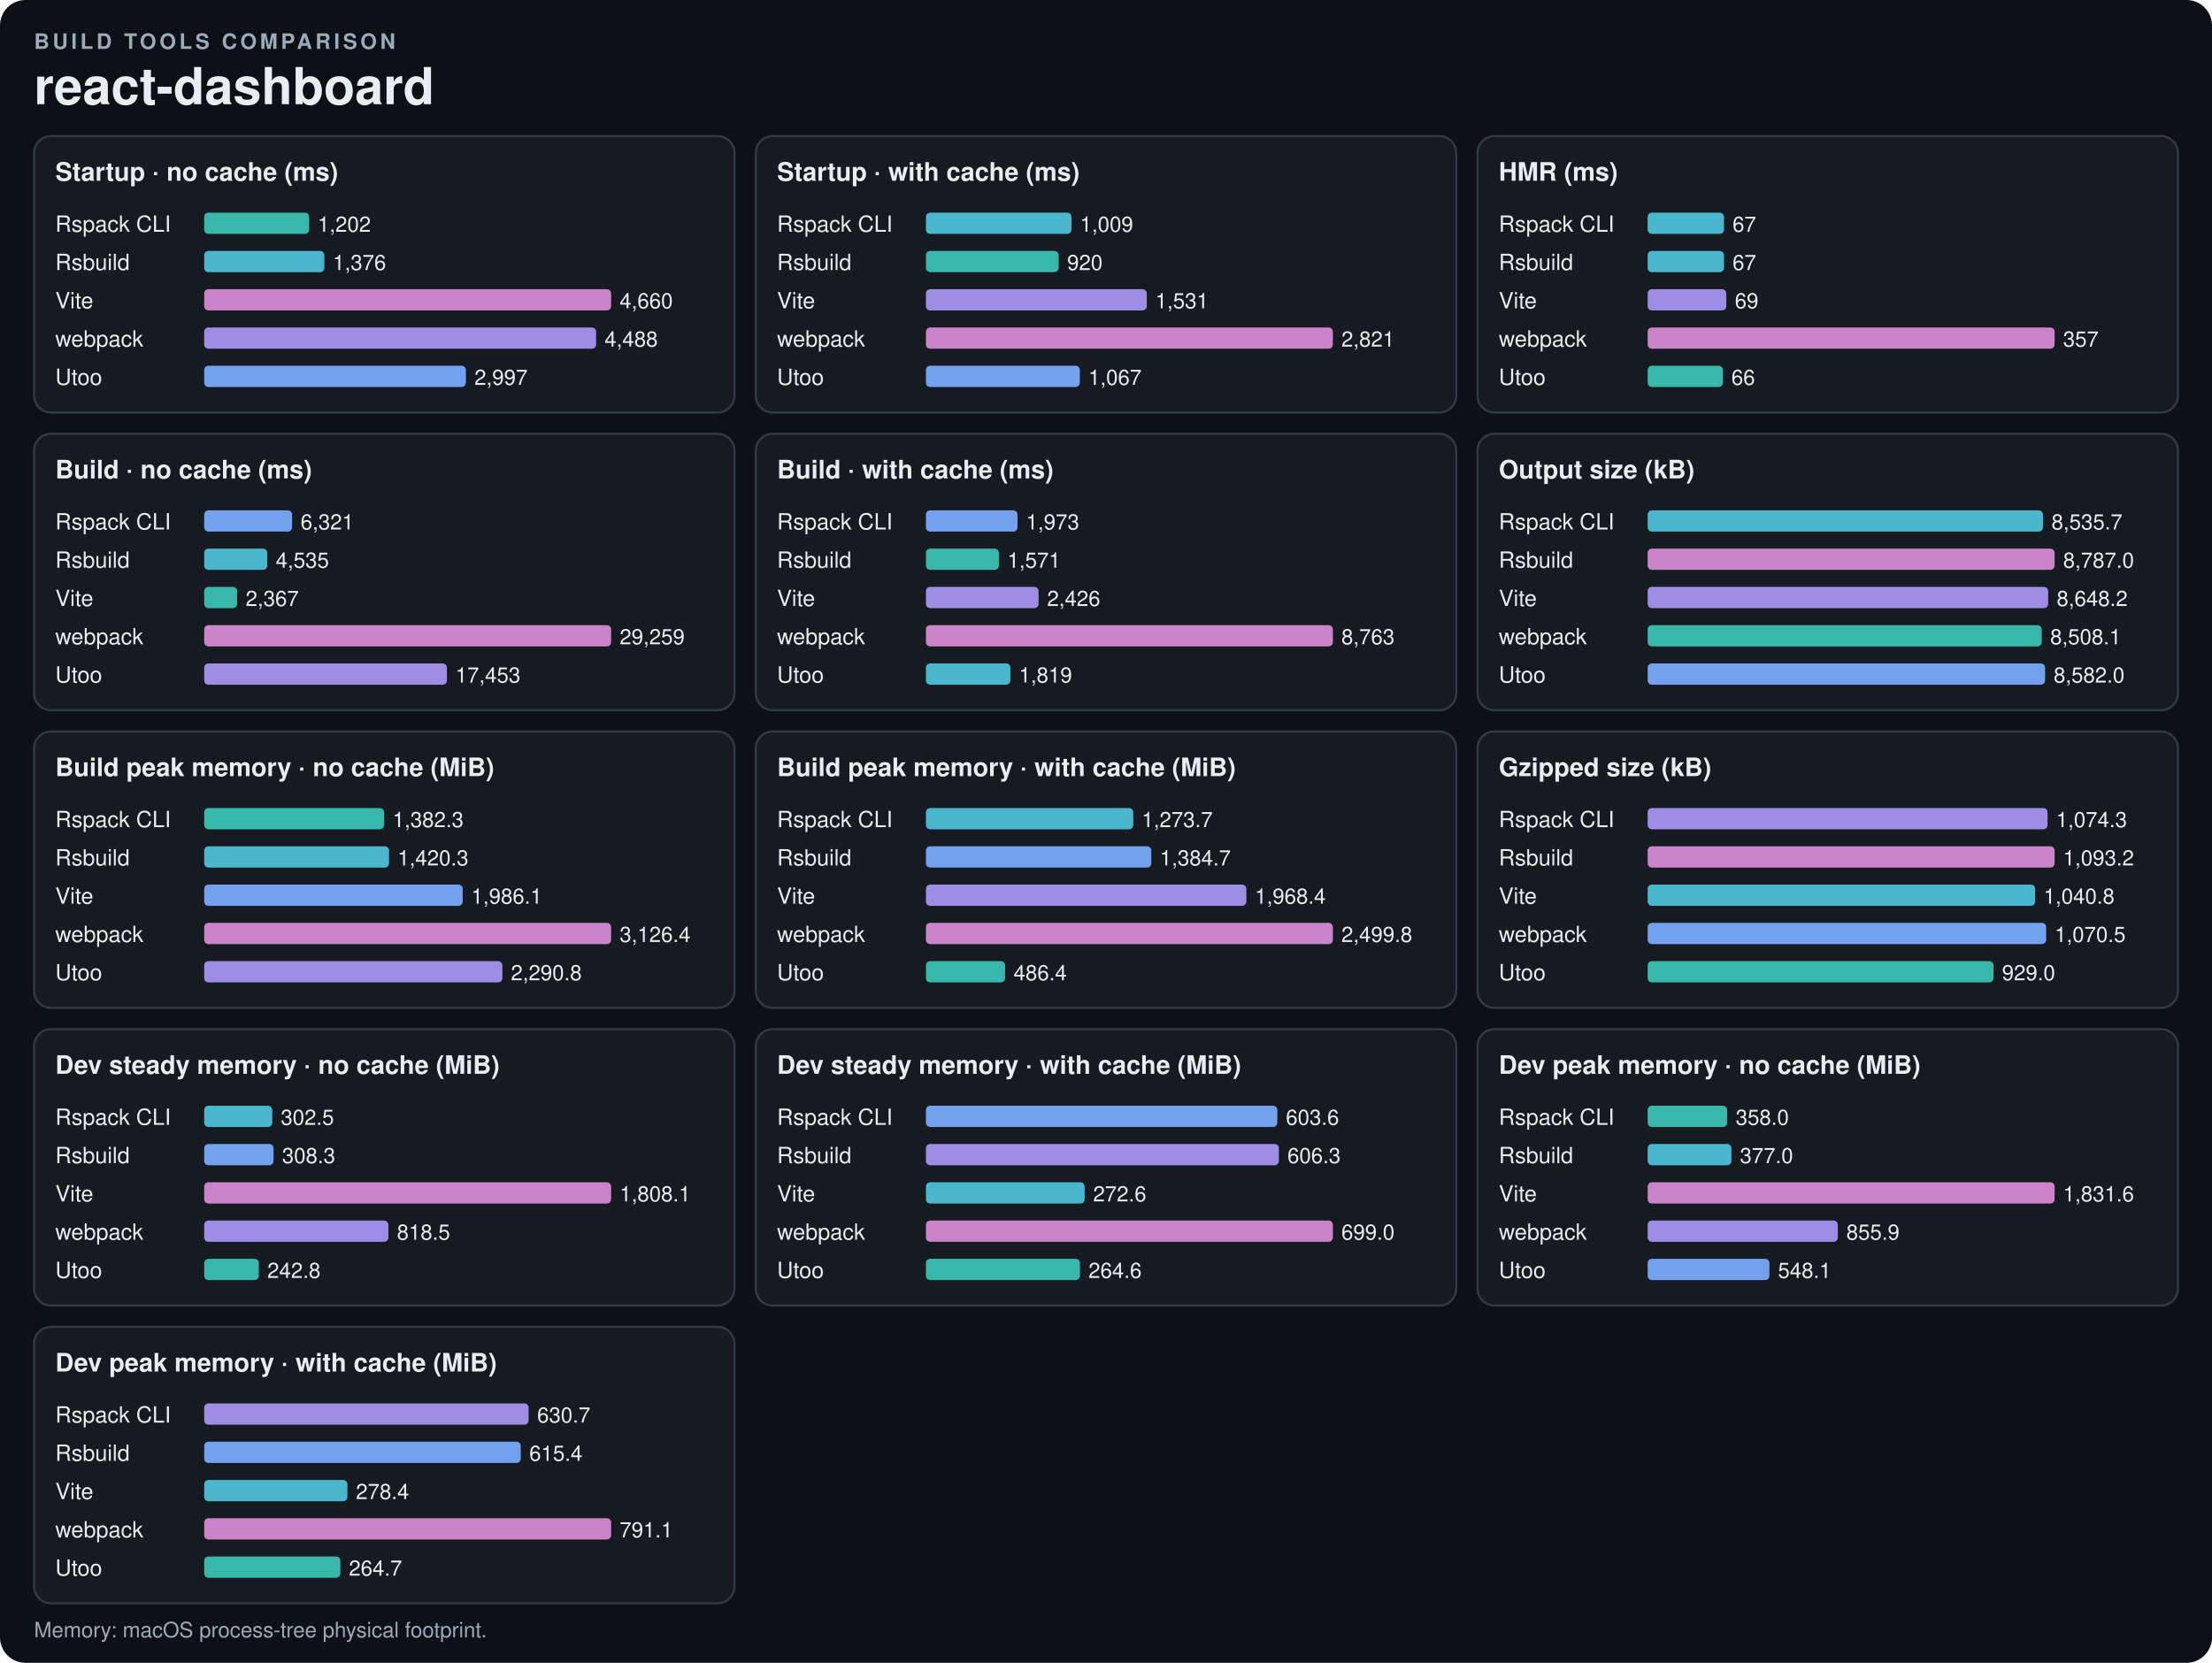
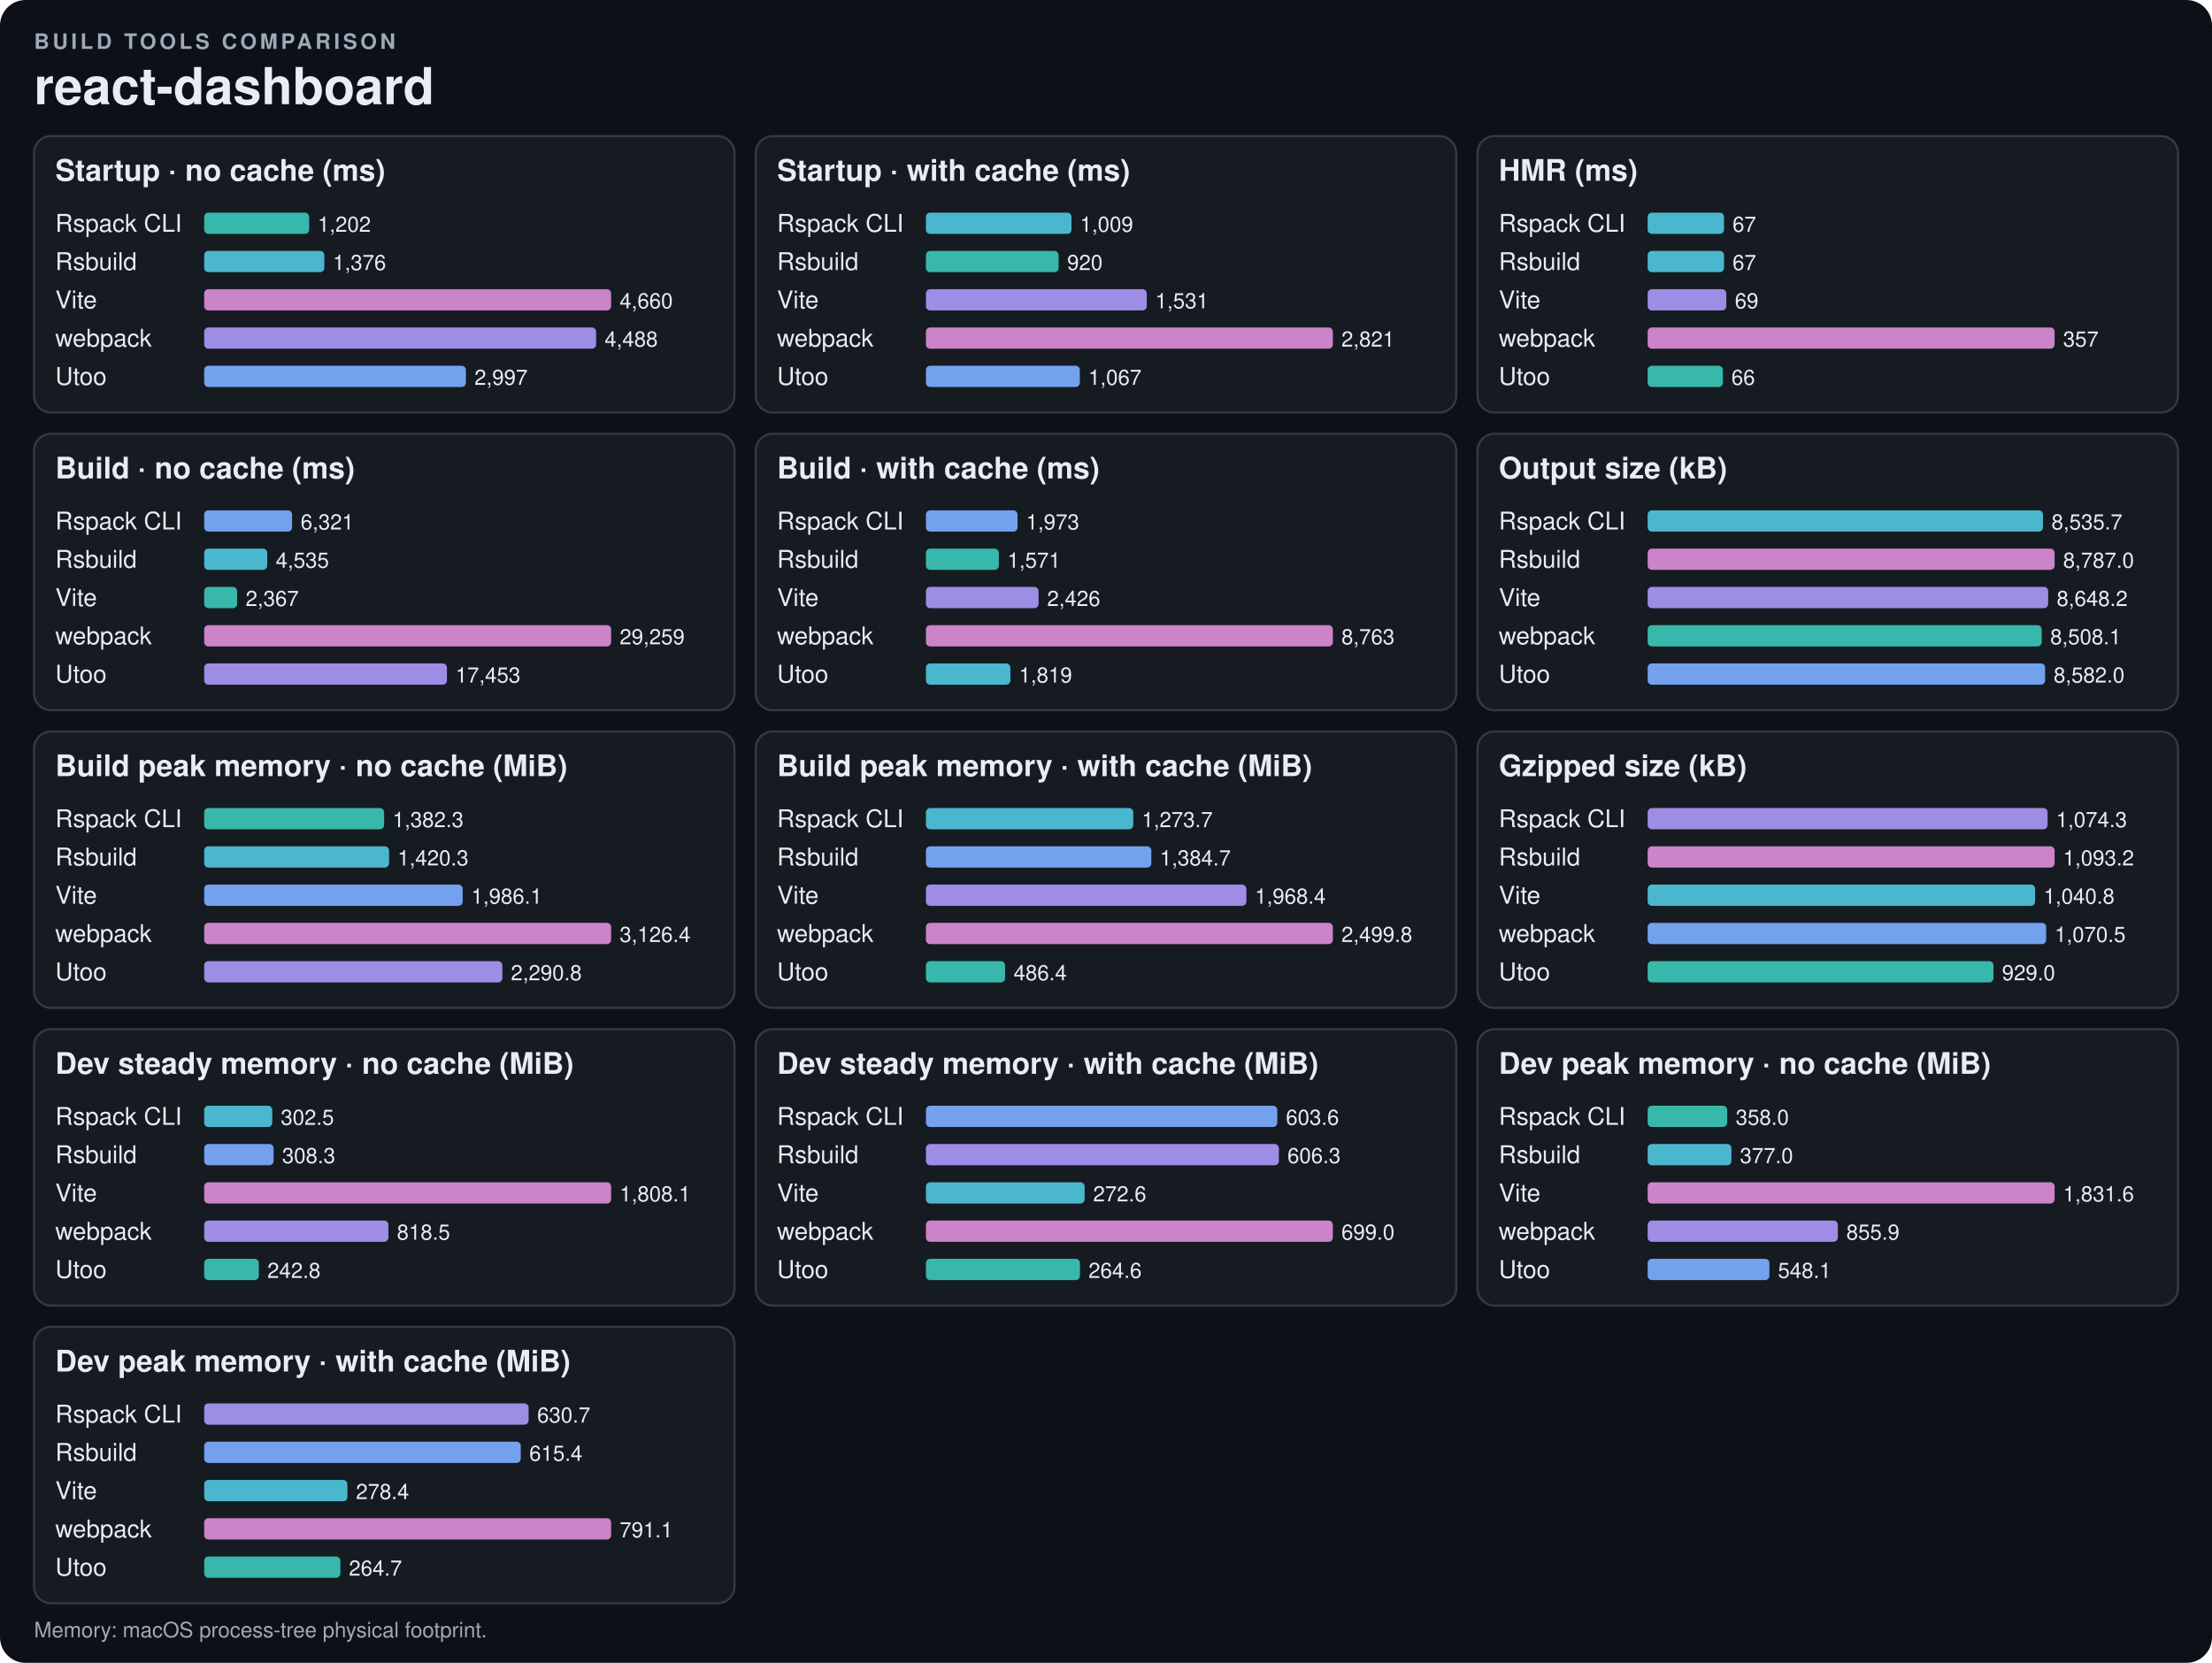
<svg xmlns="http://www.w3.org/2000/svg" width="1040" height="782" viewBox="0 0 1040 782" role="img" aria-labelledby="title description">
  <g font-family="-apple-system, BlinkMacSystemFont, 'Segoe UI', Helvetica, Arial, sans-serif" style="font-variant-numeric:tabular-nums">
    <rect width="1040" height="782" rx="12" fill="#0d1117" />
    <text x="16" y="23" font-size="10" fill="#9daab9" font-weight="700" letter-spacing="1.5">BUILD TOOLS COMPARISON</text>
    <text x="16" y="49" font-size="24" fill="#e6edf3" font-weight="700">react-dashboard</text>
    <g class="chart" data-metric="Startup (no cache)" data-table="Development metrics" data-scale="4660">
      <rect x="16" y="64" width="329.333" height="130" rx="8" fill="#161b22" stroke="#303b49" />
-       <text x="26" y="85" font-size="12" fill="#e6edf3" font-weight="650">Startup · no cache (ms)</text>
-       <text x="26" y="109" font-size="10.5" fill="#e6edf3">Rspack CLI</text>
+       <text x="26" y="85" font-size="14" fill="#e6edf3" font-weight="650">Startup · no cache (ms)</text>
+       <text x="26" y="109" font-size="11.5" fill="#e6edf3">Rspack CLI</text>
      <rect class="bar" data-rank="1" x="96" y="100" width="49.353" height="10" rx="2" fill="#37b8aa" />
      <text x="149.353" y="109" font-size="10" fill="#e6edf3">1,202</text>
-       <text x="26" y="127" font-size="10.5" fill="#e6edf3">Rsbuild</text>
+       <text x="26" y="127" font-size="11.5" fill="#e6edf3">Rsbuild</text>
      <rect class="bar" data-rank="2" x="96" y="118" width="56.497" height="10" rx="2" fill="#4bb7ce" />
      <text x="156.497" y="127" font-size="10" fill="#e6edf3">1,376</text>
-       <text x="26" y="145" font-size="10.5" fill="#e6edf3">Vite</text>
+       <text x="26" y="145" font-size="11.5" fill="#e6edf3">Vite</text>
      <rect class="bar" data-rank="5" x="96" y="136" width="191.333" height="10" rx="2" fill="#cb83c9" />
      <text x="291.333" y="145" font-size="10" fill="#e6edf3">4,660</text>
-       <text x="26" y="163" font-size="10.5" fill="#e6edf3">webpack</text>
+       <text x="26" y="163" font-size="11.5" fill="#e6edf3">webpack</text>
      <rect class="bar" data-rank="4" x="96" y="154" width="184.271" height="10" rx="2" fill="#9d8de5" />
      <text x="284.271" y="163" font-size="10" fill="#e6edf3">4,488</text>
-       <text x="26" y="181" font-size="10.5" fill="#e6edf3">Utoo</text>
+       <text x="26" y="181" font-size="11.5" fill="#e6edf3">Utoo</text>
      <rect class="bar" data-rank="3" x="96" y="172" width="123.053" height="10" rx="2" fill="#73a1ed" />
      <text x="223.053" y="181" font-size="10" fill="#e6edf3">2,997</text>
    </g>
    <g class="chart" data-metric="Startup (with cache)" data-table="Development metrics" data-scale="2821">
      <rect x="355.333" y="64" width="329.333" height="130" rx="8" fill="#161b22" stroke="#303b49" />
-       <text x="365.333" y="85" font-size="12" fill="#e6edf3" font-weight="650">Startup · with cache (ms)</text>
-       <text x="365.333" y="109" font-size="10.5" fill="#e6edf3">Rspack CLI</text>
+       <text x="365.333" y="85" font-size="14" fill="#e6edf3" font-weight="650">Startup · with cache (ms)</text>
+       <text x="365.333" y="109" font-size="11.5" fill="#e6edf3">Rspack CLI</text>
      <rect class="bar" data-rank="2" x="435.333" y="100" width="68.435" height="10" rx="2" fill="#4bb7ce" />
      <text x="507.768" y="109" font-size="10" fill="#e6edf3">1,009</text>
-       <text x="365.333" y="127" font-size="10.5" fill="#e6edf3">Rsbuild</text>
+       <text x="365.333" y="127" font-size="11.5" fill="#e6edf3">Rsbuild</text>
      <rect class="bar" data-rank="1" x="435.333" y="118" width="62.399" height="10" rx="2" fill="#37b8aa" />
      <text x="501.732" y="127" font-size="10" fill="#e6edf3">920</text>
-       <text x="365.333" y="145" font-size="10.5" fill="#e6edf3">Vite</text>
+       <text x="365.333" y="145" font-size="11.5" fill="#e6edf3">Vite</text>
      <rect class="bar" data-rank="4" x="435.333" y="136" width="103.840" height="10" rx="2" fill="#9d8de5" />
      <text x="543.173" y="145" font-size="10" fill="#e6edf3">1,531</text>
-       <text x="365.333" y="163" font-size="10.5" fill="#e6edf3">webpack</text>
+       <text x="365.333" y="163" font-size="11.5" fill="#e6edf3">webpack</text>
      <rect class="bar" data-rank="5" x="435.333" y="154" width="191.333" height="10" rx="2" fill="#cb83c9" />
      <text x="630.667" y="163" font-size="10" fill="#e6edf3">2,821</text>
-       <text x="365.333" y="181" font-size="10.5" fill="#e6edf3">Utoo</text>
+       <text x="365.333" y="181" font-size="11.5" fill="#e6edf3">Utoo</text>
      <rect class="bar" data-rank="3" x="435.333" y="172" width="72.369" height="10" rx="2" fill="#73a1ed" />
      <text x="511.702" y="181" font-size="10" fill="#e6edf3">1,067</text>
    </g>
    <g class="chart" data-metric="HMR" data-table="Development metrics" data-scale="357">
      <rect x="694.667" y="64" width="329.333" height="130" rx="8" fill="#161b22" stroke="#303b49" />
-       <text x="704.667" y="85" font-size="12" fill="#e6edf3" font-weight="650">HMR (ms)</text>
-       <text x="704.667" y="109" font-size="10.5" fill="#e6edf3">Rspack CLI</text>
+       <text x="704.667" y="85" font-size="14" fill="#e6edf3" font-weight="650">HMR (ms)</text>
+       <text x="704.667" y="109" font-size="11.5" fill="#e6edf3">Rspack CLI</text>
      <rect class="bar" data-rank="2" x="774.667" y="100" width="35.908" height="10" rx="2" fill="#4bb7ce" />
      <text x="814.575" y="109" font-size="10" fill="#e6edf3">67</text>
-       <text x="704.667" y="127" font-size="10.5" fill="#e6edf3">Rsbuild</text>
+       <text x="704.667" y="127" font-size="11.5" fill="#e6edf3">Rsbuild</text>
      <rect class="bar" data-rank="2" x="774.667" y="118" width="35.908" height="10" rx="2" fill="#4bb7ce" />
      <text x="814.575" y="127" font-size="10" fill="#e6edf3">67</text>
-       <text x="704.667" y="145" font-size="10.5" fill="#e6edf3">Vite</text>
+       <text x="704.667" y="145" font-size="11.5" fill="#e6edf3">Vite</text>
      <rect class="bar" data-rank="4" x="774.667" y="136" width="36.980" height="10" rx="2" fill="#9d8de5" />
      <text x="815.647" y="145" font-size="10" fill="#e6edf3">69</text>
-       <text x="704.667" y="163" font-size="10.5" fill="#e6edf3">webpack</text>
+       <text x="704.667" y="163" font-size="11.5" fill="#e6edf3">webpack</text>
      <rect class="bar" data-rank="5" x="774.667" y="154" width="191.333" height="10" rx="2" fill="#cb83c9" />
      <text x="970" y="163" font-size="10" fill="#e6edf3">357</text>
-       <text x="704.667" y="181" font-size="10.5" fill="#e6edf3">Utoo</text>
+       <text x="704.667" y="181" font-size="11.5" fill="#e6edf3">Utoo</text>
      <rect class="bar" data-rank="1" x="774.667" y="172" width="35.373" height="10" rx="2" fill="#37b8aa" />
      <text x="814.039" y="181" font-size="10" fill="#e6edf3">66</text>
    </g>
    <g class="chart" data-metric="Build (no cache)" data-table="Build metrics" data-scale="29259">
      <rect x="16" y="204" width="329.333" height="130" rx="8" fill="#161b22" stroke="#303b49" />
-       <text x="26" y="225" font-size="12" fill="#e6edf3" font-weight="650">Build · no cache (ms)</text>
-       <text x="26" y="249" font-size="10.5" fill="#e6edf3">Rspack CLI</text>
+       <text x="26" y="225" font-size="14" fill="#e6edf3" font-weight="650">Build · no cache (ms)</text>
+       <text x="26" y="249" font-size="11.5" fill="#e6edf3">Rspack CLI</text>
      <rect class="bar" data-rank="3" x="96" y="240" width="41.335" height="10" rx="2" fill="#73a1ed" />
      <text x="141.335" y="249" font-size="10" fill="#e6edf3">6,321</text>
-       <text x="26" y="267" font-size="10.5" fill="#e6edf3">Rsbuild</text>
+       <text x="26" y="267" font-size="11.5" fill="#e6edf3">Rsbuild</text>
      <rect class="bar" data-rank="2" x="96" y="258" width="29.656" height="10" rx="2" fill="#4bb7ce" />
      <text x="129.656" y="267" font-size="10" fill="#e6edf3">4,535</text>
-       <text x="26" y="285" font-size="10.5" fill="#e6edf3">Vite</text>
+       <text x="26" y="285" font-size="11.5" fill="#e6edf3">Vite</text>
      <rect class="bar" data-rank="1" x="96" y="276" width="15.479" height="10" rx="2" fill="#37b8aa" />
      <text x="115.479" y="285" font-size="10" fill="#e6edf3">2,367</text>
-       <text x="26" y="303" font-size="10.5" fill="#e6edf3">webpack</text>
+       <text x="26" y="303" font-size="11.5" fill="#e6edf3">webpack</text>
      <rect class="bar" data-rank="5" x="96" y="294" width="191.333" height="10" rx="2" fill="#cb83c9" />
      <text x="291.333" y="303" font-size="10" fill="#e6edf3">29,259</text>
-       <text x="26" y="321" font-size="10.5" fill="#e6edf3">Utoo</text>
+       <text x="26" y="321" font-size="11.5" fill="#e6edf3">Utoo</text>
      <rect class="bar" data-rank="4" x="96" y="312" width="114.130" height="10" rx="2" fill="#9d8de5" />
      <text x="214.13" y="321" font-size="10" fill="#e6edf3">17,453</text>
    </g>
    <g class="chart" data-metric="Build (with cache)" data-table="Build metrics" data-scale="8763">
      <rect x="355.333" y="204" width="329.333" height="130" rx="8" fill="#161b22" stroke="#303b49" />
-       <text x="365.333" y="225" font-size="12" fill="#e6edf3" font-weight="650">Build · with cache (ms)</text>
-       <text x="365.333" y="249" font-size="10.5" fill="#e6edf3">Rspack CLI</text>
+       <text x="365.333" y="225" font-size="14" fill="#e6edf3" font-weight="650">Build · with cache (ms)</text>
+       <text x="365.333" y="249" font-size="11.5" fill="#e6edf3">Rspack CLI</text>
      <rect class="bar" data-rank="3" x="435.333" y="240" width="43.079" height="10" rx="2" fill="#73a1ed" />
      <text x="482.412" y="249" font-size="10" fill="#e6edf3">1,973</text>
-       <text x="365.333" y="267" font-size="10.5" fill="#e6edf3">Rsbuild</text>
+       <text x="365.333" y="267" font-size="11.5" fill="#e6edf3">Rsbuild</text>
      <rect class="bar" data-rank="1" x="435.333" y="258" width="34.302" height="10" rx="2" fill="#37b8aa" />
      <text x="473.635" y="267" font-size="10" fill="#e6edf3">1,571</text>
-       <text x="365.333" y="285" font-size="10.5" fill="#e6edf3">Vite</text>
+       <text x="365.333" y="285" font-size="11.5" fill="#e6edf3">Vite</text>
      <rect class="bar" data-rank="4" x="435.333" y="276" width="52.970" height="10" rx="2" fill="#9d8de5" />
      <text x="492.303" y="285" font-size="10" fill="#e6edf3">2,426</text>
-       <text x="365.333" y="303" font-size="10.5" fill="#e6edf3">webpack</text>
+       <text x="365.333" y="303" font-size="11.5" fill="#e6edf3">webpack</text>
      <rect class="bar" data-rank="5" x="435.333" y="294" width="191.333" height="10" rx="2" fill="#cb83c9" />
      <text x="630.667" y="303" font-size="10" fill="#e6edf3">8,763</text>
-       <text x="365.333" y="321" font-size="10.5" fill="#e6edf3">Utoo</text>
+       <text x="365.333" y="321" font-size="11.5" fill="#e6edf3">Utoo</text>
      <rect class="bar" data-rank="2" x="435.333" y="312" width="39.716" height="10" rx="2" fill="#4bb7ce" />
      <text x="479.05" y="321" font-size="10" fill="#e6edf3">1,819</text>
    </g>
    <g class="chart" data-metric="Output size" data-table="Build metrics" data-scale="8787">
      <rect x="694.667" y="204" width="329.333" height="130" rx="8" fill="#161b22" stroke="#303b49" />
-       <text x="704.667" y="225" font-size="12" fill="#e6edf3" font-weight="650">Output size (kB)</text>
-       <text x="704.667" y="249" font-size="10.5" fill="#e6edf3">Rspack CLI</text>
+       <text x="704.667" y="225" font-size="14" fill="#e6edf3" font-weight="650">Output size (kB)</text>
+       <text x="704.667" y="249" font-size="11.5" fill="#e6edf3">Rspack CLI</text>
      <rect class="bar" data-rank="2" x="774.667" y="240" width="185.861" height="10" rx="2" fill="#4bb7ce" />
      <text x="964.528" y="249" font-size="10" fill="#e6edf3">8,535.7</text>
-       <text x="704.667" y="267" font-size="10.5" fill="#e6edf3">Rsbuild</text>
+       <text x="704.667" y="267" font-size="11.5" fill="#e6edf3">Rsbuild</text>
      <rect class="bar" data-rank="5" x="774.667" y="258" width="191.333" height="10" rx="2" fill="#cb83c9" />
      <text x="970" y="267" font-size="10" fill="#e6edf3">8,787.0</text>
-       <text x="704.667" y="285" font-size="10.5" fill="#e6edf3">Vite</text>
+       <text x="704.667" y="285" font-size="11.5" fill="#e6edf3">Vite</text>
      <rect class="bar" data-rank="4" x="774.667" y="276" width="188.311" height="10" rx="2" fill="#9d8de5" />
      <text x="966.978" y="285" font-size="10" fill="#e6edf3">8,648.2</text>
-       <text x="704.667" y="303" font-size="10.5" fill="#e6edf3">webpack</text>
+       <text x="704.667" y="303" font-size="11.5" fill="#e6edf3">webpack</text>
      <rect class="bar" data-rank="1" x="774.667" y="294" width="185.260" height="10" rx="2" fill="#37b8aa" />
      <text x="963.927" y="303" font-size="10" fill="#e6edf3">8,508.1</text>
-       <text x="704.667" y="321" font-size="10.5" fill="#e6edf3">Utoo</text>
+       <text x="704.667" y="321" font-size="11.5" fill="#e6edf3">Utoo</text>
      <rect class="bar" data-rank="3" x="774.667" y="312" width="186.870" height="10" rx="2" fill="#73a1ed" />
      <text x="965.536" y="321" font-size="10" fill="#e6edf3">8,582.0</text>
    </g>
    <g class="chart" data-metric="Peak (no cache)" data-table="Build memory (MiB)" data-scale="3126.4">
      <rect x="16" y="344" width="329.333" height="130" rx="8" fill="#161b22" stroke="#303b49" />
-       <text x="26" y="365" font-size="12" fill="#e6edf3" font-weight="650">Build peak memory · no cache (MiB)</text>
-       <text x="26" y="389" font-size="10.5" fill="#e6edf3">Rspack CLI</text>
+       <text x="26" y="365" font-size="14" fill="#e6edf3" font-weight="650">Build peak memory · no cache (MiB)</text>
+       <text x="26" y="389" font-size="11.5" fill="#e6edf3">Rspack CLI</text>
      <rect class="bar" data-rank="1" x="96" y="380" width="84.596" height="10" rx="2" fill="#37b8aa" />
      <text x="184.596" y="389" font-size="10" fill="#e6edf3">1,382.3</text>
-       <text x="26" y="407" font-size="10.5" fill="#e6edf3">Rsbuild</text>
+       <text x="26" y="407" font-size="11.5" fill="#e6edf3">Rsbuild</text>
      <rect class="bar" data-rank="2" x="96" y="398" width="86.921" height="10" rx="2" fill="#4bb7ce" />
      <text x="186.921" y="407" font-size="10" fill="#e6edf3">1,420.3</text>
-       <text x="26" y="425" font-size="10.5" fill="#e6edf3">Vite</text>
+       <text x="26" y="425" font-size="11.5" fill="#e6edf3">Vite</text>
      <rect class="bar" data-rank="3" x="96" y="416" width="121.548" height="10" rx="2" fill="#73a1ed" />
      <text x="221.548" y="425" font-size="10" fill="#e6edf3">1,986.1</text>
-       <text x="26" y="443" font-size="10.5" fill="#e6edf3">webpack</text>
+       <text x="26" y="443" font-size="11.5" fill="#e6edf3">webpack</text>
      <rect class="bar" data-rank="5" x="96" y="434" width="191.333" height="10" rx="2" fill="#cb83c9" />
      <text x="291.333" y="443" font-size="10" fill="#e6edf3">3,126.4</text>
-       <text x="26" y="461" font-size="10.5" fill="#e6edf3">Utoo</text>
+       <text x="26" y="461" font-size="11.5" fill="#e6edf3">Utoo</text>
      <rect class="bar" data-rank="4" x="96" y="452" width="140.195" height="10" rx="2" fill="#9d8de5" />
      <text x="240.195" y="461" font-size="10" fill="#e6edf3">2,290.8</text>
    </g>
    <g class="chart" data-metric="Peak (with cache)" data-table="Build memory (MiB)" data-scale="2499.8">
      <rect x="355.333" y="344" width="329.333" height="130" rx="8" fill="#161b22" stroke="#303b49" />
-       <text x="365.333" y="365" font-size="12" fill="#e6edf3" font-weight="650">Build peak memory · with cache (MiB)</text>
-       <text x="365.333" y="389" font-size="10.5" fill="#e6edf3">Rspack CLI</text>
+       <text x="365.333" y="365" font-size="14" fill="#e6edf3" font-weight="650">Build peak memory · with cache (MiB)</text>
+       <text x="365.333" y="389" font-size="11.5" fill="#e6edf3">Rspack CLI</text>
      <rect class="bar" data-rank="2" x="435.333" y="380" width="97.488" height="10" rx="2" fill="#4bb7ce" />
      <text x="536.822" y="389" font-size="10" fill="#e6edf3">1,273.7</text>
-       <text x="365.333" y="407" font-size="10.5" fill="#e6edf3">Rsbuild</text>
+       <text x="365.333" y="407" font-size="11.5" fill="#e6edf3">Rsbuild</text>
      <rect class="bar" data-rank="3" x="435.333" y="398" width="105.984" height="10" rx="2" fill="#73a1ed" />
      <text x="545.318" y="407" font-size="10" fill="#e6edf3">1,384.7</text>
-       <text x="365.333" y="425" font-size="10.5" fill="#e6edf3">Vite</text>
+       <text x="365.333" y="425" font-size="11.5" fill="#e6edf3">Vite</text>
      <rect class="bar" data-rank="4" x="435.333" y="416" width="150.660" height="10" rx="2" fill="#9d8de5" />
      <text x="589.994" y="425" font-size="10" fill="#e6edf3">1,968.4</text>
-       <text x="365.333" y="443" font-size="10.5" fill="#e6edf3">webpack</text>
+       <text x="365.333" y="443" font-size="11.5" fill="#e6edf3">webpack</text>
      <rect class="bar" data-rank="5" x="435.333" y="434" width="191.333" height="10" rx="2" fill="#cb83c9" />
      <text x="630.667" y="443" font-size="10" fill="#e6edf3">2,499.8</text>
-       <text x="365.333" y="461" font-size="10.5" fill="#e6edf3">Utoo</text>
+       <text x="365.333" y="461" font-size="11.5" fill="#e6edf3">Utoo</text>
      <rect class="bar" data-rank="1" x="435.333" y="452" width="37.229" height="10" rx="2" fill="#37b8aa" />
      <text x="476.562" y="461" font-size="10" fill="#e6edf3">486.4</text>
    </g>
    <g class="chart" data-metric="Gzipped size" data-table="Build metrics" data-scale="1093.2">
      <rect x="694.667" y="344" width="329.333" height="130" rx="8" fill="#161b22" stroke="#303b49" />
-       <text x="704.667" y="365" font-size="12" fill="#e6edf3" font-weight="650">Gzipped size (kB)</text>
-       <text x="704.667" y="389" font-size="10.5" fill="#e6edf3">Rspack CLI</text>
+       <text x="704.667" y="365" font-size="14" fill="#e6edf3" font-weight="650">Gzipped size (kB)</text>
+       <text x="704.667" y="389" font-size="11.5" fill="#e6edf3">Rspack CLI</text>
      <rect class="bar" data-rank="4" x="774.667" y="380" width="188.025" height="10" rx="2" fill="#9d8de5" />
      <text x="966.692" y="389" font-size="10" fill="#e6edf3">1,074.3</text>
-       <text x="704.667" y="407" font-size="10.5" fill="#e6edf3">Rsbuild</text>
+       <text x="704.667" y="407" font-size="11.5" fill="#e6edf3">Rsbuild</text>
      <rect class="bar" data-rank="5" x="774.667" y="398" width="191.333" height="10" rx="2" fill="#cb83c9" />
      <text x="970" y="407" font-size="10" fill="#e6edf3">1,093.2</text>
-       <text x="704.667" y="425" font-size="10.5" fill="#e6edf3">Vite</text>
+       <text x="704.667" y="425" font-size="11.5" fill="#e6edf3">Vite</text>
      <rect class="bar" data-rank="2" x="774.667" y="416" width="182.162" height="10" rx="2" fill="#4bb7ce" />
      <text x="960.829" y="425" font-size="10" fill="#e6edf3">1,040.8</text>
-       <text x="704.667" y="443" font-size="10.5" fill="#e6edf3">webpack</text>
+       <text x="704.667" y="443" font-size="11.5" fill="#e6edf3">webpack</text>
      <rect class="bar" data-rank="3" x="774.667" y="434" width="187.360" height="10" rx="2" fill="#73a1ed" />
      <text x="966.027" y="443" font-size="10" fill="#e6edf3">1,070.5</text>
-       <text x="704.667" y="461" font-size="10.5" fill="#e6edf3">Utoo</text>
+       <text x="704.667" y="461" font-size="11.5" fill="#e6edf3">Utoo</text>
      <rect class="bar" data-rank="1" x="774.667" y="452" width="162.595" height="10" rx="2" fill="#37b8aa" />
      <text x="941.261" y="461" font-size="10" fill="#e6edf3">929.0</text>
    </g>
    <g class="chart" data-metric="Steady (no cache)" data-table="Dev memory (MiB)" data-scale="1808.1">
      <rect x="16" y="484" width="329.333" height="130" rx="8" fill="#161b22" stroke="#303b49" />
-       <text x="26" y="505" font-size="12" fill="#e6edf3" font-weight="650">Dev steady memory · no cache (MiB)</text>
-       <text x="26" y="529" font-size="10.5" fill="#e6edf3">Rspack CLI</text>
+       <text x="26" y="505" font-size="14" fill="#e6edf3" font-weight="650">Dev steady memory · no cache (MiB)</text>
+       <text x="26" y="529" font-size="11.5" fill="#e6edf3">Rspack CLI</text>
      <rect class="bar" data-rank="2" x="96" y="520" width="32.011" height="10" rx="2" fill="#4bb7ce" />
      <text x="132.011" y="529" font-size="10" fill="#e6edf3">302.5</text>
-       <text x="26" y="547" font-size="10.5" fill="#e6edf3">Rsbuild</text>
+       <text x="26" y="547" font-size="11.5" fill="#e6edf3">Rsbuild</text>
      <rect class="bar" data-rank="3" x="96" y="538" width="32.624" height="10" rx="2" fill="#73a1ed" />
      <text x="132.624" y="547" font-size="10" fill="#e6edf3">308.3</text>
-       <text x="26" y="565" font-size="10.5" fill="#e6edf3">Vite</text>
+       <text x="26" y="565" font-size="11.5" fill="#e6edf3">Vite</text>
      <rect class="bar" data-rank="5" x="96" y="556" width="191.333" height="10" rx="2" fill="#cb83c9" />
      <text x="291.333" y="565" font-size="10" fill="#e6edf3">1,808.1</text>
-       <text x="26" y="583" font-size="10.5" fill="#e6edf3">webpack</text>
+       <text x="26" y="583" font-size="11.5" fill="#e6edf3">webpack</text>
      <rect class="bar" data-rank="4" x="96" y="574" width="86.614" height="10" rx="2" fill="#9d8de5" />
      <text x="186.614" y="583" font-size="10" fill="#e6edf3">818.5</text>
-       <text x="26" y="601" font-size="10.5" fill="#e6edf3">Utoo</text>
+       <text x="26" y="601" font-size="11.5" fill="#e6edf3">Utoo</text>
      <rect class="bar" data-rank="1" x="96" y="592" width="25.693" height="10" rx="2" fill="#37b8aa" />
      <text x="125.693" y="601" font-size="10" fill="#e6edf3">242.8</text>
    </g>
    <g class="chart" data-metric="Steady (with cache)" data-table="Dev memory (MiB)" data-scale="699">
      <rect x="355.333" y="484" width="329.333" height="130" rx="8" fill="#161b22" stroke="#303b49" />
-       <text x="365.333" y="505" font-size="12" fill="#e6edf3" font-weight="650">Dev steady memory · with cache (MiB)</text>
-       <text x="365.333" y="529" font-size="10.5" fill="#e6edf3">Rspack CLI</text>
+       <text x="365.333" y="505" font-size="14" fill="#e6edf3" font-weight="650">Dev steady memory · with cache (MiB)</text>
+       <text x="365.333" y="529" font-size="11.5" fill="#e6edf3">Rspack CLI</text>
      <rect class="bar" data-rank="3" x="435.333" y="520" width="165.220" height="10" rx="2" fill="#73a1ed" />
      <text x="604.553" y="529" font-size="10" fill="#e6edf3">603.6</text>
-       <text x="365.333" y="547" font-size="10.5" fill="#e6edf3">Rsbuild</text>
+       <text x="365.333" y="547" font-size="11.5" fill="#e6edf3">Rsbuild</text>
      <rect class="bar" data-rank="4" x="435.333" y="538" width="165.959" height="10" rx="2" fill="#9d8de5" />
      <text x="605.292" y="547" font-size="10" fill="#e6edf3">606.3</text>
-       <text x="365.333" y="565" font-size="10.5" fill="#e6edf3">Vite</text>
+       <text x="365.333" y="565" font-size="11.5" fill="#e6edf3">Vite</text>
      <rect class="bar" data-rank="2" x="435.333" y="556" width="74.617" height="10" rx="2" fill="#4bb7ce" />
      <text x="513.951" y="565" font-size="10" fill="#e6edf3">272.6</text>
-       <text x="365.333" y="583" font-size="10.5" fill="#e6edf3">webpack</text>
+       <text x="365.333" y="583" font-size="11.5" fill="#e6edf3">webpack</text>
      <rect class="bar" data-rank="5" x="435.333" y="574" width="191.333" height="10" rx="2" fill="#cb83c9" />
      <text x="630.667" y="583" font-size="10" fill="#e6edf3">699.0</text>
-       <text x="365.333" y="601" font-size="10.5" fill="#e6edf3">Utoo</text>
+       <text x="365.333" y="601" font-size="11.5" fill="#e6edf3">Utoo</text>
      <rect class="bar" data-rank="1" x="435.333" y="592" width="72.427" height="10" rx="2" fill="#37b8aa" />
      <text x="511.761" y="601" font-size="10" fill="#e6edf3">264.6</text>
    </g>
    <g class="chart" data-metric="Peak (no cache)" data-table="Dev memory (MiB)" data-scale="1831.6">
      <rect x="694.667" y="484" width="329.333" height="130" rx="8" fill="#161b22" stroke="#303b49" />
-       <text x="704.667" y="505" font-size="12" fill="#e6edf3" font-weight="650">Dev peak memory · no cache (MiB)</text>
-       <text x="704.667" y="529" font-size="10.5" fill="#e6edf3">Rspack CLI</text>
+       <text x="704.667" y="505" font-size="14" fill="#e6edf3" font-weight="650">Dev peak memory · no cache (MiB)</text>
+       <text x="704.667" y="529" font-size="11.5" fill="#e6edf3">Rspack CLI</text>
      <rect class="bar" data-rank="1" x="774.667" y="520" width="37.398" height="10" rx="2" fill="#37b8aa" />
      <text x="816.064" y="529" font-size="10" fill="#e6edf3">358.0</text>
-       <text x="704.667" y="547" font-size="10.5" fill="#e6edf3">Rsbuild</text>
+       <text x="704.667" y="547" font-size="11.5" fill="#e6edf3">Rsbuild</text>
      <rect class="bar" data-rank="2" x="774.667" y="538" width="39.382" height="10" rx="2" fill="#4bb7ce" />
      <text x="818.049" y="547" font-size="10" fill="#e6edf3">377.0</text>
-       <text x="704.667" y="565" font-size="10.5" fill="#e6edf3">Vite</text>
+       <text x="704.667" y="565" font-size="11.5" fill="#e6edf3">Vite</text>
      <rect class="bar" data-rank="5" x="774.667" y="556" width="191.333" height="10" rx="2" fill="#cb83c9" />
      <text x="970" y="565" font-size="10" fill="#e6edf3">1,831.6</text>
-       <text x="704.667" y="583" font-size="10.5" fill="#e6edf3">webpack</text>
+       <text x="704.667" y="583" font-size="11.5" fill="#e6edf3">webpack</text>
      <rect class="bar" data-rank="4" x="774.667" y="574" width="89.409" height="10" rx="2" fill="#9d8de5" />
      <text x="868.076" y="583" font-size="10" fill="#e6edf3">855.9</text>
-       <text x="704.667" y="601" font-size="10.5" fill="#e6edf3">Utoo</text>
+       <text x="704.667" y="601" font-size="11.5" fill="#e6edf3">Utoo</text>
      <rect class="bar" data-rank="3" x="774.667" y="592" width="57.256" height="10" rx="2" fill="#73a1ed" />
      <text x="835.923" y="601" font-size="10" fill="#e6edf3">548.1</text>
    </g>
    <g class="chart" data-metric="Peak (with cache)" data-table="Dev memory (MiB)" data-scale="791.1">
      <rect x="16" y="624" width="329.333" height="130" rx="8" fill="#161b22" stroke="#303b49" />
-       <text x="26" y="645" font-size="12" fill="#e6edf3" font-weight="650">Dev peak memory · with cache (MiB)</text>
-       <text x="26" y="669" font-size="10.5" fill="#e6edf3">Rspack CLI</text>
+       <text x="26" y="645" font-size="14" fill="#e6edf3" font-weight="650">Dev peak memory · with cache (MiB)</text>
+       <text x="26" y="669" font-size="11.5" fill="#e6edf3">Rspack CLI</text>
      <rect class="bar" data-rank="4" x="96" y="660" width="152.539" height="10" rx="2" fill="#9d8de5" />
      <text x="252.539" y="669" font-size="10" fill="#e6edf3">630.7</text>
-       <text x="26" y="687" font-size="10.5" fill="#e6edf3">Rsbuild</text>
+       <text x="26" y="687" font-size="11.5" fill="#e6edf3">Rsbuild</text>
      <rect class="bar" data-rank="3" x="96" y="678" width="148.839" height="10" rx="2" fill="#73a1ed" />
      <text x="248.839" y="687" font-size="10" fill="#e6edf3">615.4</text>
-       <text x="26" y="705" font-size="10.5" fill="#e6edf3">Vite</text>
+       <text x="26" y="705" font-size="11.5" fill="#e6edf3">Vite</text>
      <rect class="bar" data-rank="2" x="96" y="696" width="67.333" height="10" rx="2" fill="#4bb7ce" />
      <text x="167.333" y="705" font-size="10" fill="#e6edf3">278.4</text>
-       <text x="26" y="723" font-size="10.5" fill="#e6edf3">webpack</text>
+       <text x="26" y="723" font-size="11.5" fill="#e6edf3">webpack</text>
      <rect class="bar" data-rank="5" x="96" y="714" width="191.333" height="10" rx="2" fill="#cb83c9" />
      <text x="291.333" y="723" font-size="10" fill="#e6edf3">791.1</text>
-       <text x="26" y="741" font-size="10.5" fill="#e6edf3">Utoo</text>
+       <text x="26" y="741" font-size="11.5" fill="#e6edf3">Utoo</text>
      <rect class="bar" data-rank="1" x="96" y="732" width="64.020" height="10" rx="2" fill="#37b8aa" />
      <text x="164.02" y="741" font-size="10" fill="#e6edf3">264.7</text>
    </g>
    <text x="16" y="770" font-size="10" fill="#9daab9">Memory: macOS process-tree physical footprint.</text>
  </g>
</svg>
